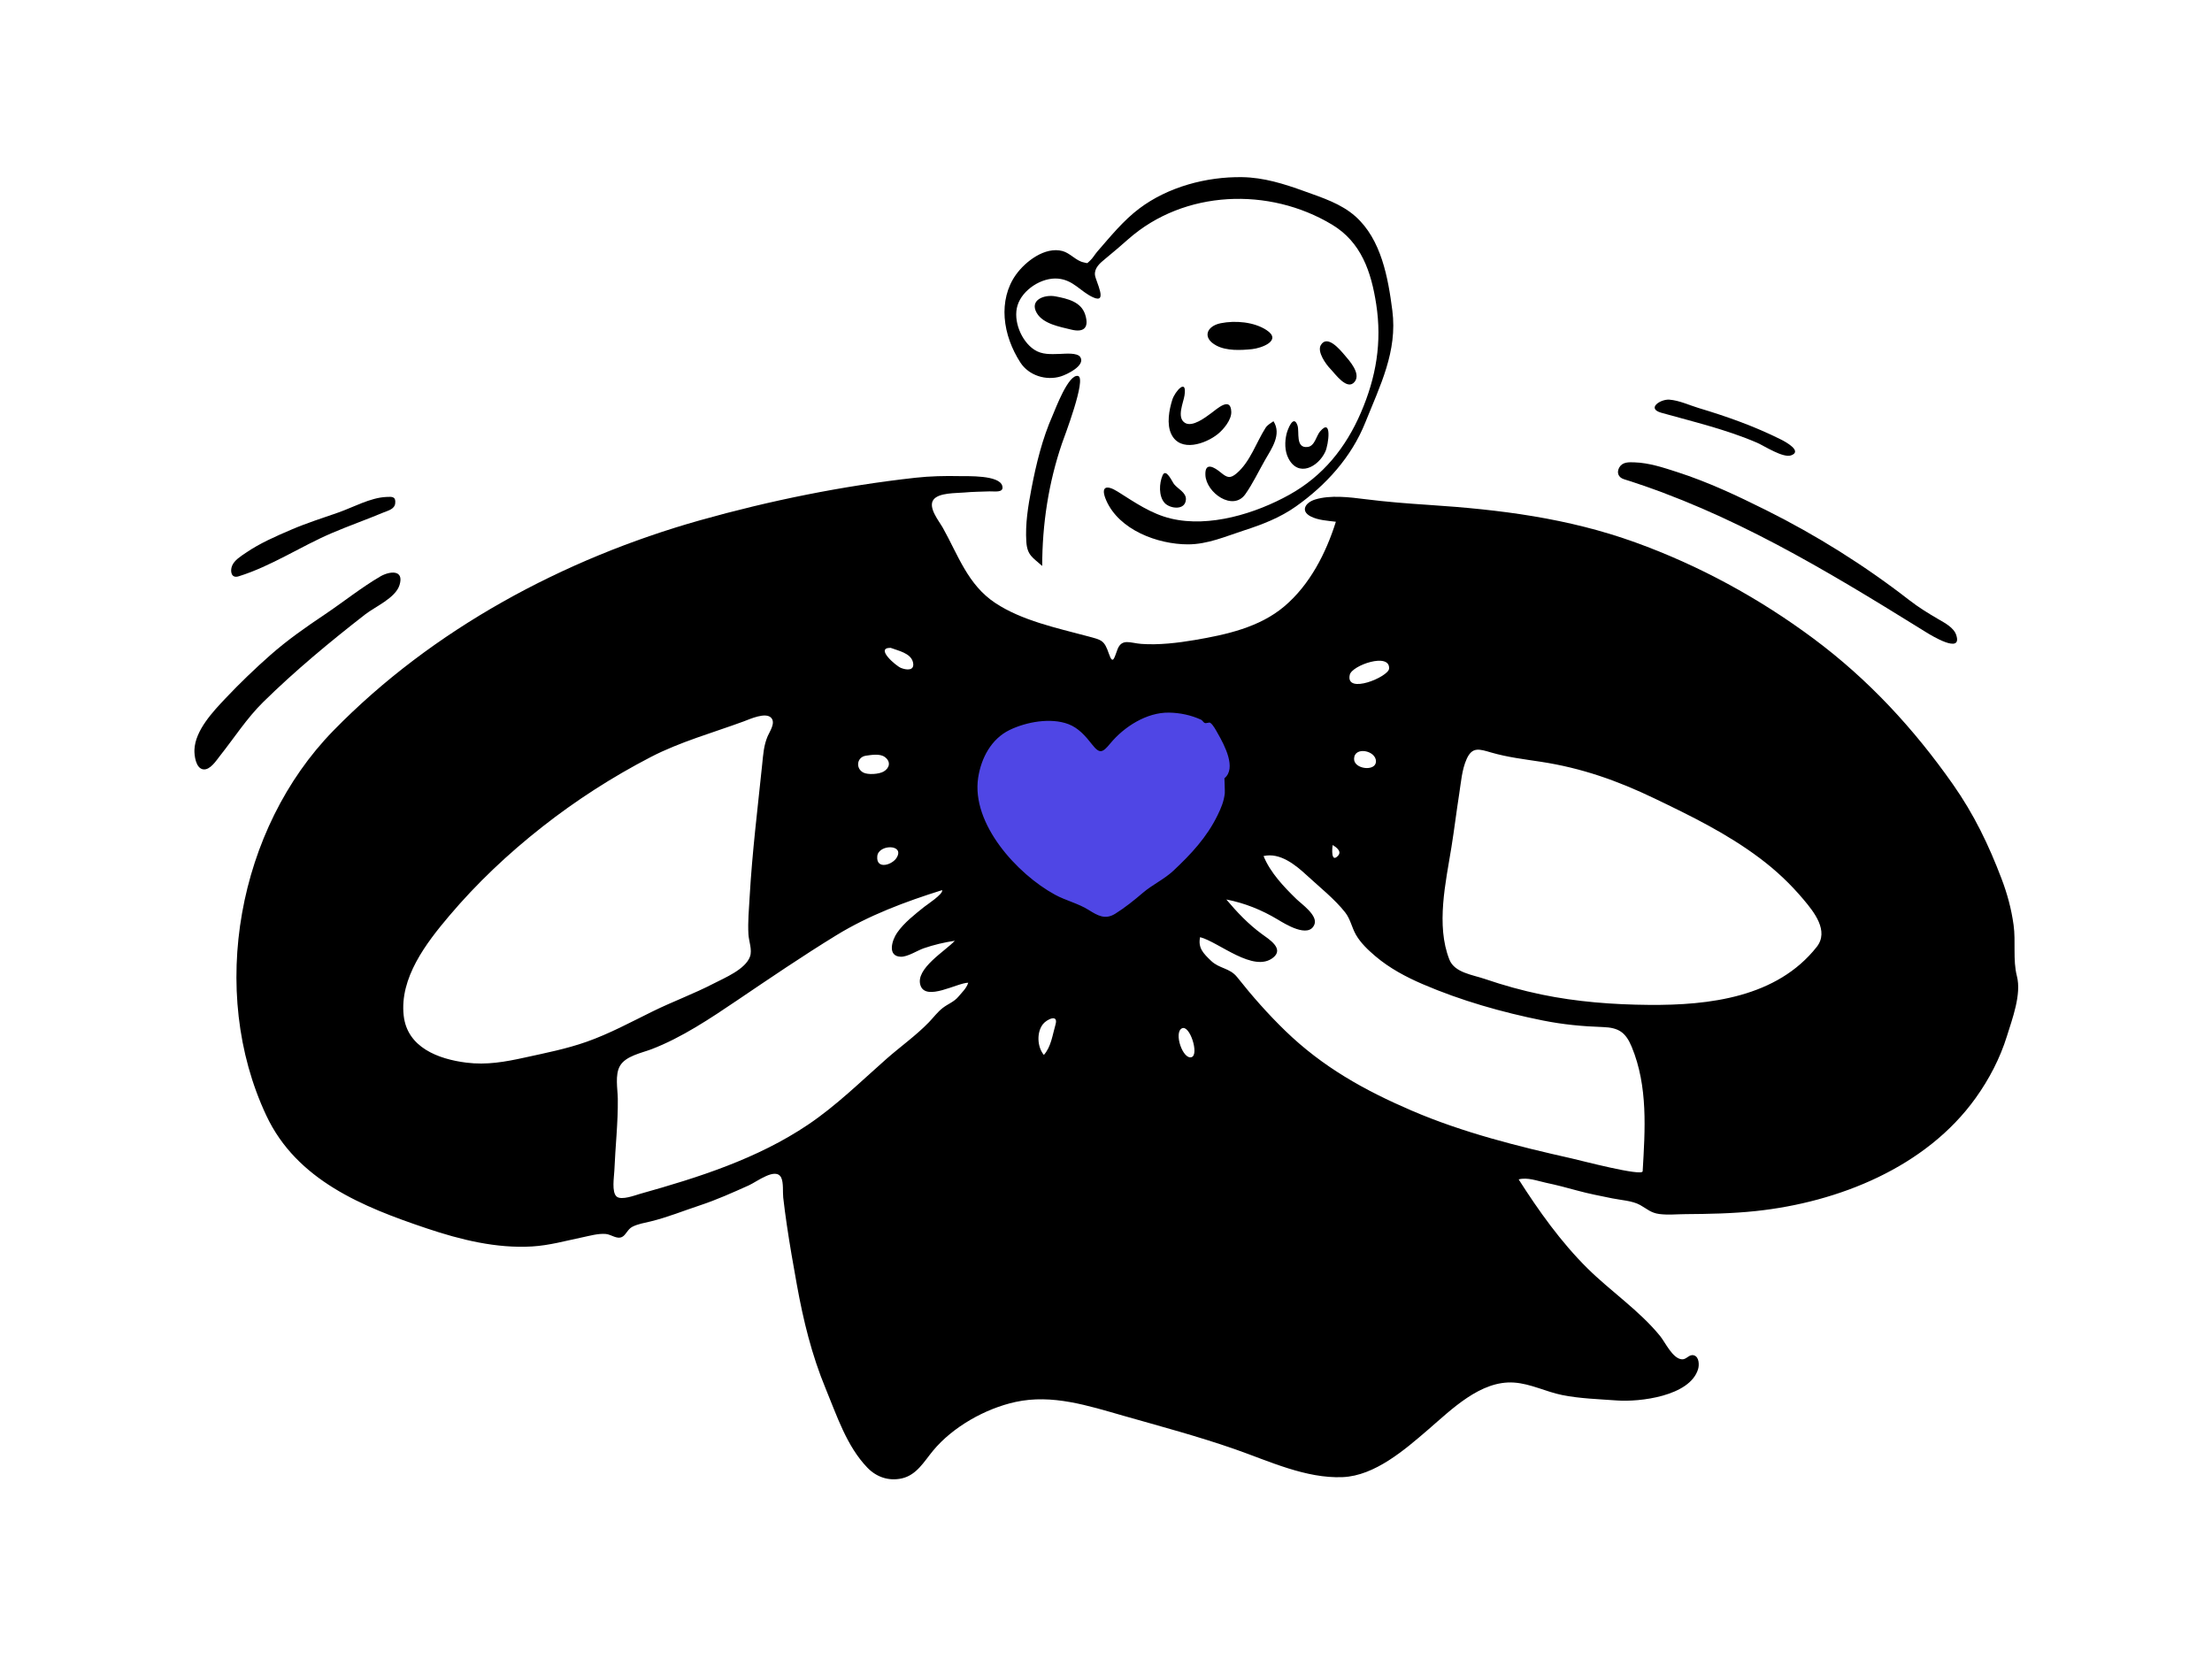
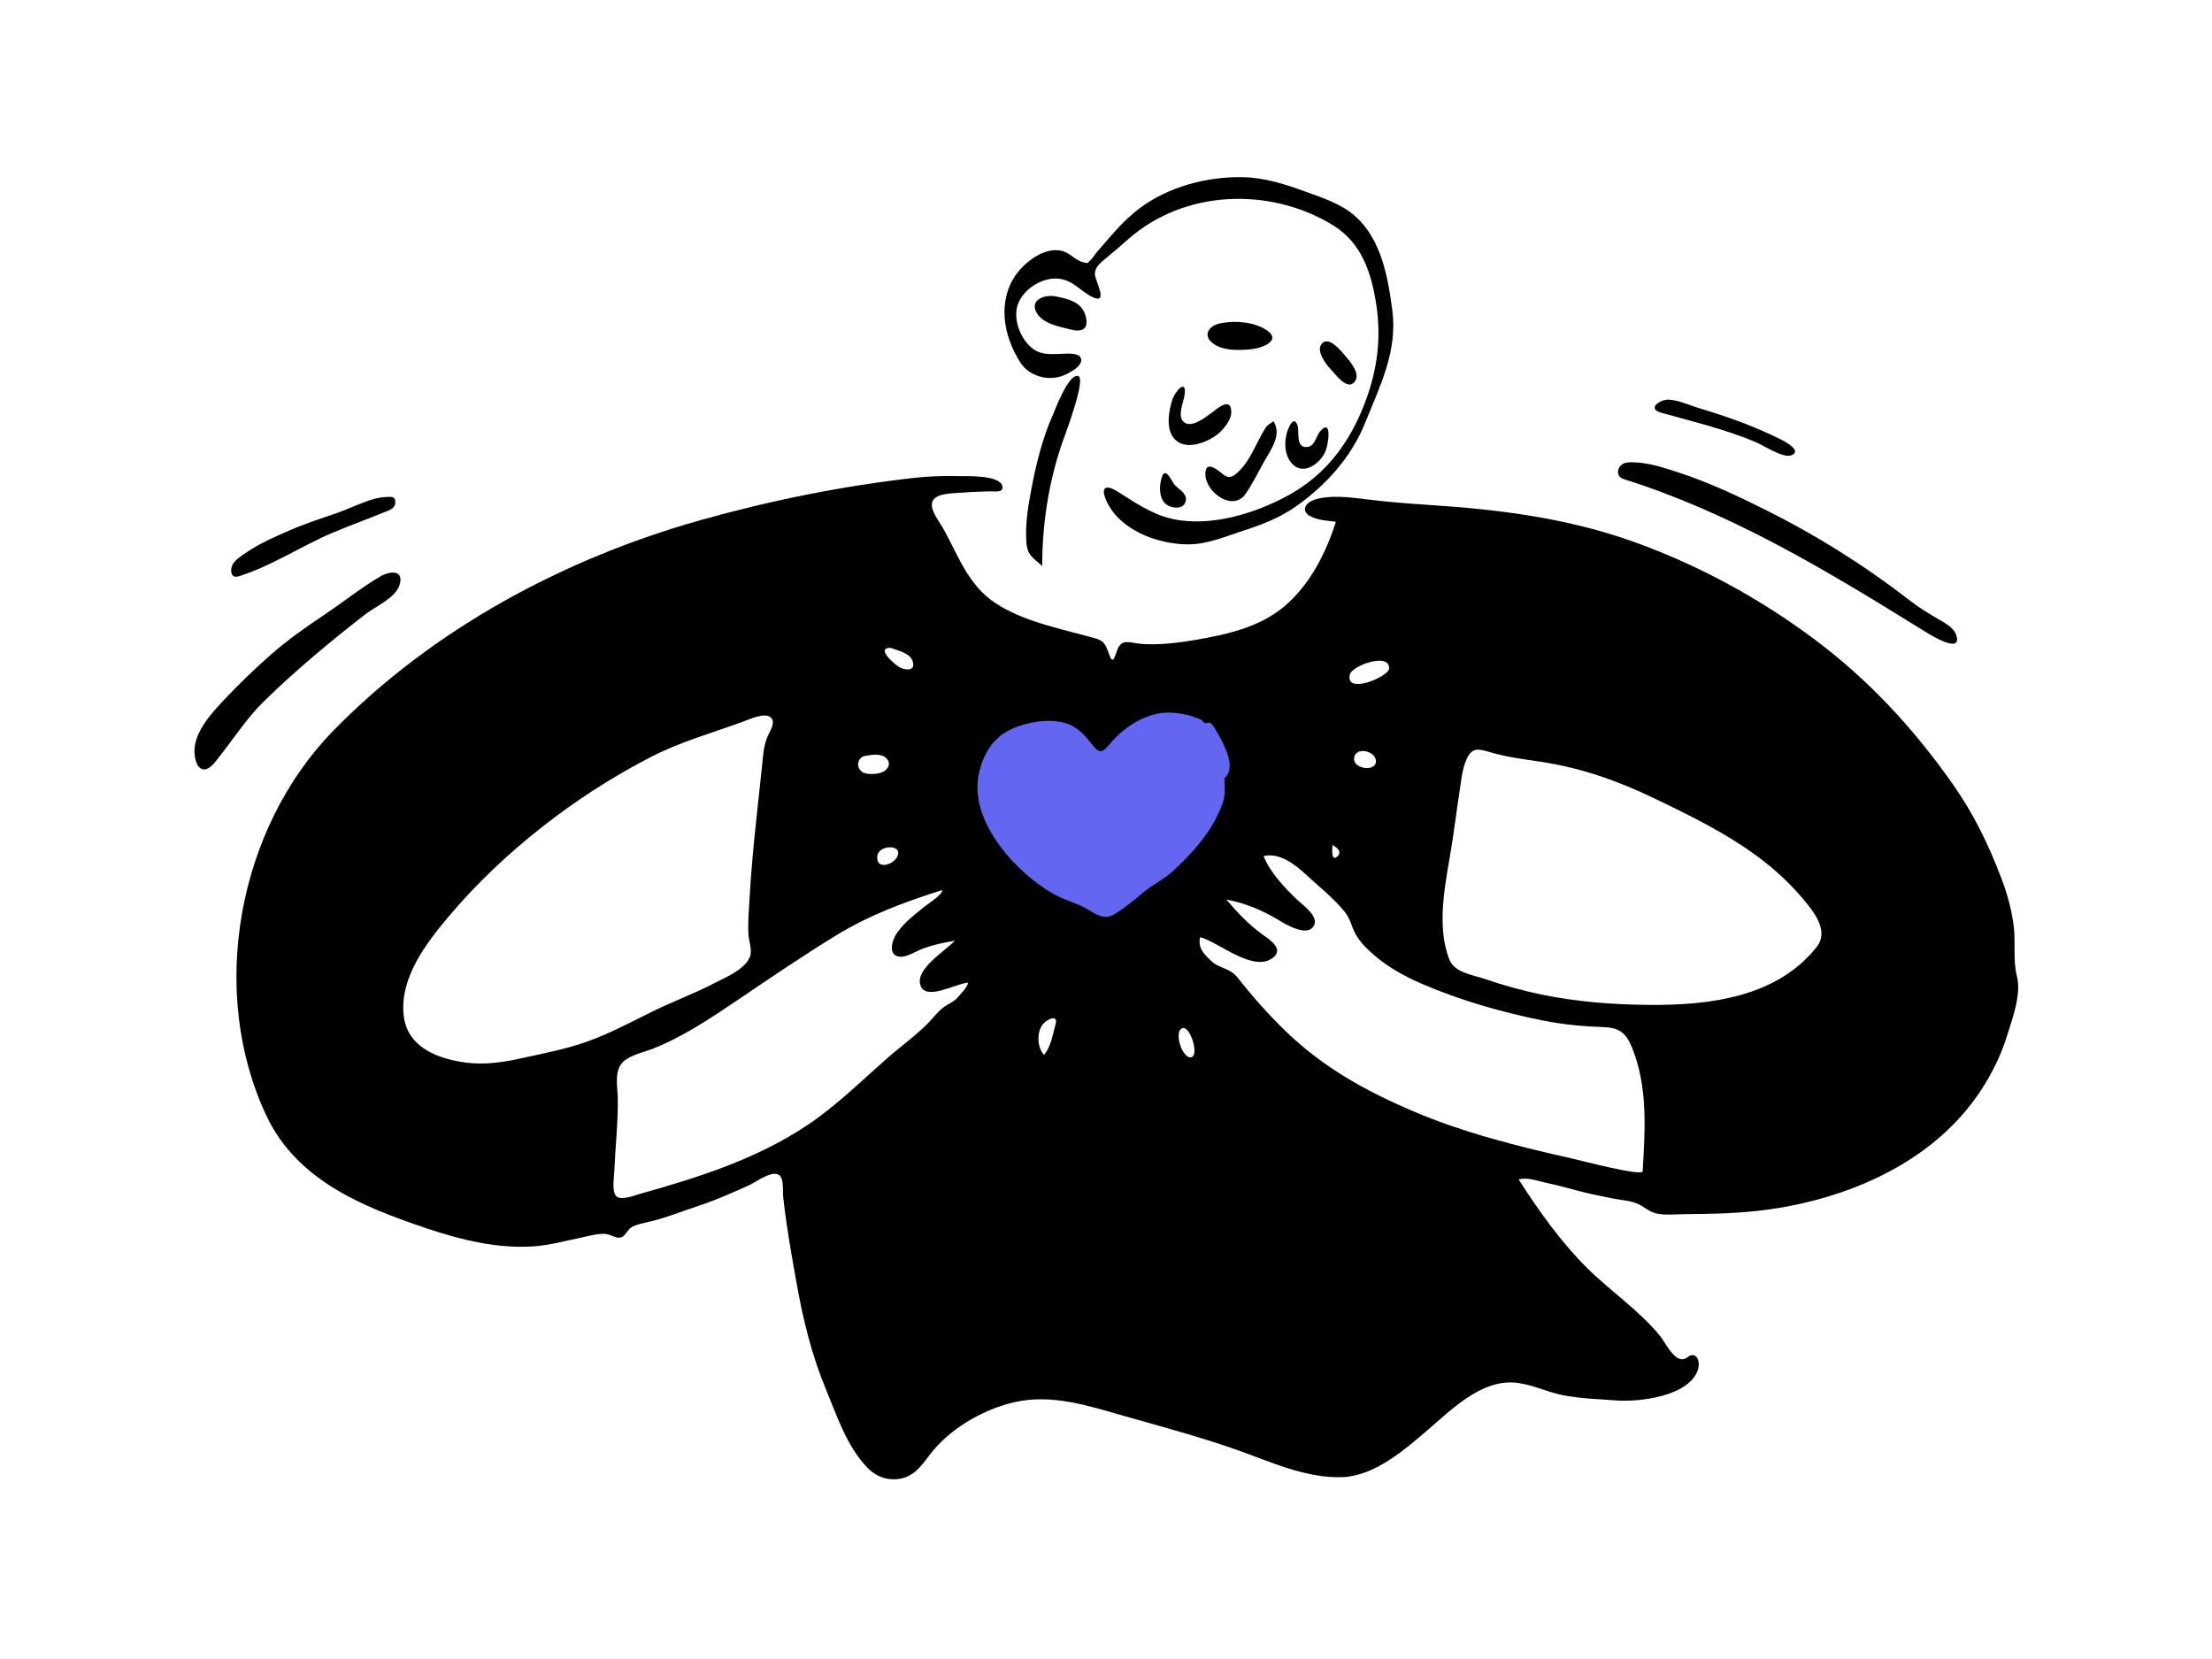
<svg xmlns="http://www.w3.org/2000/svg" viewBox="0 0 1024 768" version="1.1">
-   <g id="react-group-21" stroke="none" stroke-width="1" fill="#FFFFFF00" fill-rule="evenodd">
+   <g id="react-group-21" stroke="none" stroke-width="1" fill="transparent" fill-rule="evenodd">
    <g id="react-group-22">
      <rect id="react-rect-24" x="0" y="0" width="1024" height="768" />
-       <path d="M448.995,335.473 C439.895,342.07 441.343,355.051 444.083,364.482 C448.117,378.369 456.152,391.224 465.318,402.305 C481.579,421.963 509.184,444.036 534.63,426.778 C557.29,411.408 571.584,380.395 576.518,354.272 C578.043,346.199 580.074,334.17 572.909,328.101 C562.317,319.13 543.632,320.762 530.845,321.917 C522.424,322.677 514.299,325.258 505.977,324.047 C486.642,321.229 465.123,323.781 448.995,335.473" id="react-path-25" fill="#4F46E5" />
+       <path d="M448.995,335.473 C439.895,342.07 441.343,355.051 444.083,364.482 C448.117,378.369 456.152,391.224 465.318,402.305 C481.579,421.963 509.184,444.036 534.63,426.778 C557.29,411.408 571.584,380.395 576.518,354.272 C578.043,346.199 580.074,334.17 572.909,328.101 C562.317,319.13 543.632,320.762 530.845,321.917 C522.424,322.677 514.299,325.258 505.977,324.047 C486.642,321.229 465.123,323.781 448.995,335.473" id="react-path-25" fill="#6366F1" />
      <g id="react-group-23" transform="translate(89.99984, 82)" fill="#000000">
        <path d="M751.023,356.343 C732.588,379.728 701.246,383.423 673.41,383.194 C656.694,383.055 639.947,381.797 623.559,378.391 C614.725,376.554 605.949,374.121 597.413,371.198 C591.774,369.267 583.38,368.302 580.981,362.26 C574.651,346.32 579.309,326.329 581.915,310.149 C583.241,301.919 584.236,293.64 585.525,285.404 C586.35,280.134 586.745,274.304 588.954,269.374 C591.54,263.599 594.806,264.752 600.275,266.347 C607.81,268.547 615.546,269.461 623.293,270.644 C642.2,273.531 658.695,279.353 675.877,287.605 C692.868,295.763 709.348,303.817 724.503,315.161 C732.181,320.911 738.798,327.151 744.961,334.478 C749.723,340.138 756.83,348.976 751.023,356.343 M670.439,460.212 C670.291,462.73 641.398,455.128 637.597,454.275 C612.65,448.68 587.208,442.307 563.657,432.197 C541.674,422.761 522.305,411.965 505.006,395.2 C496.943,387.385 489.691,379.156 482.751,370.392 C479.272,365.999 474.52,366.509 470.642,362.793 C467.153,359.448 464.477,356.836 465.567,351.836 C474.286,354.133 490.384,368.573 499.421,361.281 C504.573,357.125 497.428,352.783 494.13,350.375 C487.929,345.846 482.627,340.259 477.699,334.395 C486.161,336.036 494.039,339.205 501.404,343.617 C504.676,345.577 515.891,352.684 518.502,345.909 C520.109,341.738 512.504,336.497 510.133,334.189 C504.311,328.524 498.025,321.91 494.934,314.293 C502.577,312.52 509.781,318.427 514.986,323.238 C520.763,328.58 527.845,334.186 532.69,340.341 C535.189,343.515 535.733,347.265 537.685,350.689 C539.882,354.541 543.396,357.843 546.754,360.693 C553.225,366.186 560.793,370.23 568.561,373.575 C586.312,381.217 605.339,386.626 624.26,390.42 C633.543,392.282 642.597,393.139 652.018,393.455 C659.34,393.701 662.58,395.891 665.376,402.637 C672.942,420.893 671.568,440.975 670.439,460.212 M453.157,321.112 C448.924,325.073 443.423,327.558 438.998,331.366 C435.103,334.717 430.612,338.292 426.266,341.002 C421.627,343.894 418.16,341.866 413.983,339.249 C409.079,336.179 403.442,334.934 398.391,332.187 C380.928,322.682 359.563,299.393 362.823,278.009 C364.205,268.946 368.891,260.028 377.4,255.916 C385.127,252.182 396.361,250.109 404.628,253.231 C409.291,254.992 412.628,258.879 415.616,262.701 C419.1,267.156 420.435,266.454 423.983,262.157 C430.332,254.47 440.802,247.726 451.153,247.888 C456.297,247.97 461.407,249.054 466.041,251.189 C466.669,251.479 467.019,252.355 467.649,252.652 C468.423,253.017 469.695,252.258 470.233,252.599 C471.59,253.458 472.944,256.141 473.726,257.503 C476.867,262.966 482.521,273.68 476.823,278.28 C476.819,278.282 477.077,284.504 476.998,285.213 C476.597,288.925 475.313,291.989 473.66,295.384 C468.696,305.581 461.367,313.432 453.157,321.112 M461.598,407.392 C457.588,408.638 453.268,396.07 457.115,394.064 C460.783,392.151 465.229,406.264 461.598,407.392 M398.61,392.365 C397.221,397.112 396.635,402.5 393.238,406.364 C390.128,402.674 389.822,395.865 392.838,392.071 C394.559,389.907 400.129,387.177 398.61,392.365 M526.946,309.184 C526.923,309.304 531.771,311.623 529.406,314.158 C526.174,317.621 526.619,310.881 526.946,309.184 M546.981,270.492 C546.925,275.292 536.763,274.133 536.835,269.305 C536.924,263.363 547.04,265.403 546.981,270.492 M534.85,230.373 C535.856,225.978 553.532,219.864 553.051,227.524 C552.809,231.364 532.717,239.717 534.85,230.373 M353.646,379.417 C351.664,381.799 348.85,382.738 346.475,384.567 C343.984,386.483 342.204,388.969 340.029,391.219 C334.055,397.395 326.864,402.47 320.42,408.144 C308.571,418.573 297.222,429.786 284.085,438.631 C260.61,454.436 233.388,463.081 206.363,470.65 C204.124,471.277 197.675,473.808 195.46,471.923 C193.071,469.89 194.286,462.736 194.396,460.031 C194.844,448.94 196.137,437.718 195.997,426.644 C195.939,422.095 194.607,415.629 196.981,411.467 C199.631,406.819 207.029,405.459 211.606,403.71 C225.516,398.393 238.916,389.425 251.204,381.118 C266.309,370.906 281.565,360.525 297.109,350.993 C312.339,341.654 329.137,335.4 346.125,330.066 C346.912,331.72 338.806,337.042 337.88,337.788 C333.435,341.366 328.6,345.075 325.301,349.798 C322.965,353.142 320.57,360.708 327.019,360.902 C330.146,360.996 334.768,357.972 337.602,356.994 C342.284,355.378 347.109,354.244 352.007,353.506 C347.796,358.142 333.524,366.47 336.121,374.18 C338.64,381.662 353.213,372.931 358.23,372.931 C357.407,375.54 355.34,377.381 353.646,379.417 M181.481,400.3 C172.149,403.582 162.583,405.448 152.95,407.567 C143.77,409.587 135.283,411.109 125.88,409.926 C112.896,408.294 98.528,402.916 96.882,388.163 C94.93,370.683 107.275,354.62 117.876,342.079 C130.776,326.821 145.263,313.18 160.963,300.829 C176.645,288.489 193.571,277.611 211.305,268.427 C224.796,261.44 240.032,257.198 254.297,251.955 C257.011,250.957 264.517,247.452 267.056,250.357 C269.107,252.706 266.315,256.619 265.38,258.8 C263.556,263.052 263.305,267.333 262.834,271.898 C260.731,292.286 258.2,312.668 257.035,333.144 C256.71,338.85 256.139,344.82 256.472,350.53 C256.655,353.693 258.301,357.721 257.205,360.809 C255.098,366.745 245.449,370.675 240.336,373.326 C231.181,378.073 221.487,381.615 212.239,386.155 C202.081,391.142 192.192,396.532 181.481,400.3 M310.913,267.825 C313.475,267.473 317.312,266.775 319.596,268.435 C322.574,270.599 321.793,273.61 319.043,275.18 C316.87,276.421 311.786,276.76 309.64,275.634 C305.984,273.717 306.603,268.418 310.913,267.825 M325.101,315.035 C323.03,318.483 315.465,320.744 316.124,314.31 C316.689,308.801 328.913,308.686 325.101,315.035 M322.292,217.906 C325.62,219.195 331.659,220.298 332.646,224.579 C333.565,228.563 329.789,228.3 327.065,227.203 C324.824,226.303 314.84,217.837 322.292,217.906 M843.687,369.895 C841.743,362.331 843.223,353.958 842.151,346.211 C841.11,338.701 839.238,331.8 836.551,324.723 C830.602,309.055 823.787,294.951 814.144,281.2 C795.982,255.305 774.912,232.496 749.468,213.582 C724.349,194.91 696.534,179.735 667.07,169.1 C635.825,157.821 604.374,153.896 571.425,151.734 C561.586,151.089 551.755,150.324 541.971,149.081 C534.821,148.173 525.857,147.054 518.787,149.244 C514.345,150.621 511.863,154.494 516.702,157.036 C520.133,158.838 524.624,159.054 528.413,159.533 C523.836,174.073 516.389,188.664 504.587,198.676 C493.066,208.451 477.648,211.802 463.107,214.281 C455.221,215.624 446.392,216.664 438.385,216.084 C433.322,215.719 429.372,213.375 427.329,218.589 C425.912,222.212 425.241,226.187 423.372,220.717 C421.162,214.25 420.078,214.291 413.202,212.454 C399.141,208.698 383.022,205.271 370.755,197.147 C358.028,188.719 353.602,175.085 346.497,162.389 C344.74,159.251 339.44,152.9 342.148,149.304 C344.625,146.016 352.679,146.344 356.367,146.001 C360.259,145.639 364.174,145.624 368.079,145.472 C370.341,145.385 374.892,146.312 373.982,142.933 C372.608,137.84 357.897,138.493 354.243,138.41 C347.449,138.258 340.561,138.415 333.802,139.162 C300.284,142.869 266.465,149.723 234.031,158.863 C171.103,176.595 110.157,209.269 64.233,256.341 C20.15,301.526 6.184,376.717 33.285,434.41 C47.368,464.394 77.932,476.711 107.561,486.659 C123.188,491.905 139.737,496.01 156.349,495.02 C164.321,494.544 171.886,492.397 179.661,490.781 C183.051,490.075 186.91,488.95 190.393,489.234 C193.03,489.449 195.562,491.869 198.035,490.583 C199.791,489.67 200.554,487.05 202.699,485.934 C205.274,484.595 208.397,484.111 211.178,483.436 C218.909,481.558 226.396,478.512 233.953,476.015 C241.767,473.432 249.142,470.106 256.64,466.744 C260.426,465.045 269.188,458.141 271.655,463.189 C272.78,465.492 272.301,469.936 272.575,472.352 C273.055,476.578 273.619,480.795 274.235,485.003 C275.593,494.267 277.219,503.493 278.885,512.708 C281.893,529.333 285.768,545.249 292.248,560.889 C297.422,573.376 301.965,587.53 311.572,597.464 C315.766,601.8 321.489,603.751 327.504,602.389 C334.347,600.838 337.753,594.623 341.906,589.598 C351.046,578.539 366.134,570.066 380.067,567.015 C397.129,563.28 413.748,568.743 430.034,573.387 C447.26,578.299 464.797,582.979 481.705,588.883 C497.461,594.386 514.474,602.513 531.562,601.806 C546.463,601.19 560.382,589.062 571.128,579.817 C581.922,570.533 595.417,556.938 610.937,558.033 C618.644,558.575 625.666,562.293 633.173,563.804 C641.414,565.464 650.182,565.699 658.562,566.318 C668.965,567.085 692.237,564.373 696.085,551.859 C696.656,550.002 696.66,546.179 694.208,545.436 C691.953,544.754 690.801,547.39 688.664,547.27 C684.317,547.025 680.921,539.446 678.533,536.511 C668.896,524.666 655.676,515.831 644.862,505.13 C632.651,493.048 622.226,478.409 613.025,463.971 C617.185,462.89 621.673,464.686 625.698,465.539 C630.59,466.575 635.357,467.827 640.178,469.154 C645.49,470.617 650.879,471.623 656.271,472.738 C660.294,473.568 665.634,473.819 669.266,475.837 C672.436,477.599 674.205,479.491 678.141,480.002 C682.143,480.522 686.251,480.084 690.272,480.057 C701.147,479.983 711.998,479.781 722.822,478.632 C761.065,474.569 801.604,458.393 824.601,426.289 C830.856,417.557 835.895,407.884 839.079,397.619 C841.564,389.604 845.849,378.31 843.687,369.895" id="react-path-26" />
        <path d="M484.989,0.008 C495.039,0.151 504.46,3.131 513.824,6.519 C522.06,9.498 530.839,12.254 537.498,18.2 C549.476,28.897 552.596,46.608 554.556,61.76 C557.001,80.668 548.865,96.532 542.017,113.638 C535.613,129.637 523.858,142.598 509.886,152.474 C502.566,157.647 494.476,160.77 486.011,163.508 C477.413,166.289 469.086,170.014 459.887,170 C445.918,169.98 428.033,163.345 422.082,149.582 C419.373,143.315 422.011,142.19 427.433,145.596 C435.298,150.537 442.879,155.869 452.07,158.061 C469.894,162.313 491.242,155.726 506.871,147.034 C522.495,138.345 532.983,125.291 539.993,109.038 C547.065,92.64 549.813,76.482 547.086,58.805 C544.775,43.824 540.177,30.14 526.677,22.008 C497.534,4.455 458.269,5.869 432.353,28.681 C428.798,31.808 425.285,34.851 421.623,37.838 C419.294,39.736 416.552,42.013 416.891,45.295 C417.18,48.106 423.173,58.944 415.956,55.615 C410.106,52.915 406.927,47.639 399.84,46.986 C392.297,46.29 383.3,52.084 381.043,59.377 C378.891,66.336 382.729,75.857 388.74,79.848 C392.463,82.32 396.559,81.938 400.786,81.838 C402.884,81.789 408.725,81.107 410.113,83.325 C412.57,87.248 403.903,91.371 401.106,92.238 C394.3,94.35 386.256,91.865 382.344,85.79 C378.367,79.613 375.645,72.465 375.096,65.107 C374.573,58.057 376.173,50.919 380.332,45.131 C384.756,38.974 393.773,32.073 401.857,34.211 C405.366,35.139 408.185,38.765 411.628,39.453 C413.802,39.887 412.887,40.198 414.688,38.587 C415.831,37.565 416.911,35.679 417.966,34.467 C424.033,27.502 430.033,20.068 437.458,14.492 C450.773,4.495 468.47,-0.226 484.989,0.008 Z M448.169,138.113 C449.744,134.421 452.637,141.006 453.492,142.107 C455.185,144.286 459.167,145.98 458.995,149.193 C458.711,154.497 451.482,153.513 449.071,150.746 C446.328,147.596 446.615,141.758 448.169,138.113 Z M499.53,113 C503.43,119.078 498.677,125.638 495.594,131.018 C492.645,136.161 489.907,141.975 486.475,146.811 C480.777,154.839 468.381,146.154 468.013,137.903 C467.731,131.587 472.205,134.336 475.077,136.695 C478.033,139.125 479.433,139.73 482.532,137.076 C488.765,131.735 491.566,122.805 495.875,116.043 C496.73,114.702 498.278,113.896 499.53,113 Z M510.648,114.954 C511.654,117.894 509.544,125.682 515.409,124.903 C518.65,124.473 519.342,119.823 521.046,117.793 C526.775,110.97 525.018,123.875 523.521,127.105 C520.221,134.223 510.985,139.128 506.404,130.097 C504.701,126.738 504.708,122.498 505.574,118.887 C506.045,116.92 508.792,109.526 510.648,114.954 Z M458.347,101.034 C457.828,104.463 454.604,111.296 458.54,113.749 C462.003,115.909 468.034,111.219 470.701,109.261 C473.471,107.226 479.751,101.389 479.997,108.653 C480.123,112.356 476.416,116.799 473.771,118.932 C468.128,123.481 456.403,127.562 452.244,118.999 C449.979,114.334 451.218,107.694 452.716,102.993 C453.93,99.183 459.601,92.75 458.347,101.034 Z M532.36,82.258 C534.656,84.925 540.1,90.899 537.14,94.697 C533.68,99.136 528.058,90.992 525.841,88.725 C523.844,86.683 519.643,80.868 521.434,77.783 C524.4,72.679 530.343,79.917 532.36,82.258 Z M496.265,70.775 C503.771,75.665 493.902,79.186 489.627,79.624 C484.452,80.152 477.836,80.502 473.083,77.963 C466.346,74.364 468.592,68.927 475.122,67.625 C481.817,66.292 490.44,66.979 496.265,70.775 Z M398.68,55.208 C404.2,56.282 410.505,57.679 412.385,63.698 C414.327,69.917 411.537,71.981 405.899,70.581 C400.682,69.285 392.89,67.981 389.941,62.885 C386.417,56.797 393.562,54.213 398.68,55.208 Z" id="react-path-27" />
        <path d="M94.947,188.85 C93.094,194.833 83.718,198.8 79.043,202.437 C62.688,215.16 46.707,228.407 31.922,242.927 C24.248,250.464 18.439,259.581 11.784,267.963 C10.161,270.008 7.284,274.591 4.1,274.16 C0.606,273.69 -0.101,267.672 0.011,265.044 C0.392,256.082 8.577,247.427 14.414,241.256 C20.98,234.317 28,227.555 35.169,221.237 C43.063,214.281 51.628,208.302 60.357,202.449 C68.928,196.701 77.146,190.06 86.06,184.854 C90.259,182.402 97.232,181.469 94.947,188.85 Z M666.622,132.036 C673.449,132.251 680.11,134.49 686.548,136.569 C700.71,141.142 714.197,147.486 727.497,154.117 C750.815,165.739 773.254,179.801 793.823,195.79 C798.122,199.131 802.53,201.839 807.206,204.571 C810.198,206.322 814.465,208.457 815.618,212.025 C818.546,221.093 803.765,211.991 801.668,210.689 L798.717,208.86 C754.953,181.736 711.241,155.383 661.738,139.828 C659.101,139 658.281,136.647 659.664,134.316 C661.164,131.789 664.086,131.956 666.622,132.036 Z M92.955,151.015 C92.638,153.776 89.511,154.404 87.402,155.29 C79.532,158.596 71.465,161.415 63.616,164.776 C49.049,171.013 35.671,180.064 20.466,184.798 C16.991,185.881 16.479,182.374 17.409,179.988 C18.445,177.325 21.557,175.455 23.808,173.914 C30.3,169.466 37.664,166.269 44.874,163.179 C52.022,160.114 59.382,157.795 66.711,155.226 C73.522,152.837 81.428,148.392 88.743,148.063 L89.062,148.048 C91.39,147.93 93.324,147.773 92.955,151.015 Z M679.047,109.07 C672.088,107.112 678.663,102.706 682.799,103.016 C687.413,103.361 691.873,105.54 696.249,106.854 C709.627,110.871 722.028,115.264 734.527,121.499 C736.391,122.43 744.602,126.843 739.17,128.797 C735.406,130.151 726.614,124.342 723.382,122.948 C709.179,116.824 693.917,113.251 679.047,109.07 Z" id="react-path-28" />
        <path d="M401.608,123.331 C402.478,120.779 413.238,92.877 409.026,92.036 C404.565,91.143 398.602,107.332 397.309,110.257 C392.529,121.059 389.699,132.649 387.482,144.236 C385.937,152.304 384.58,160.569 385.121,168.817 C385.537,175.156 388.155,176.116 392.469,180 C392.469,160.746 395.395,141.555 401.608,123.331" id="react-path-29" />
      </g>
    </g>
  </g>
</svg>
